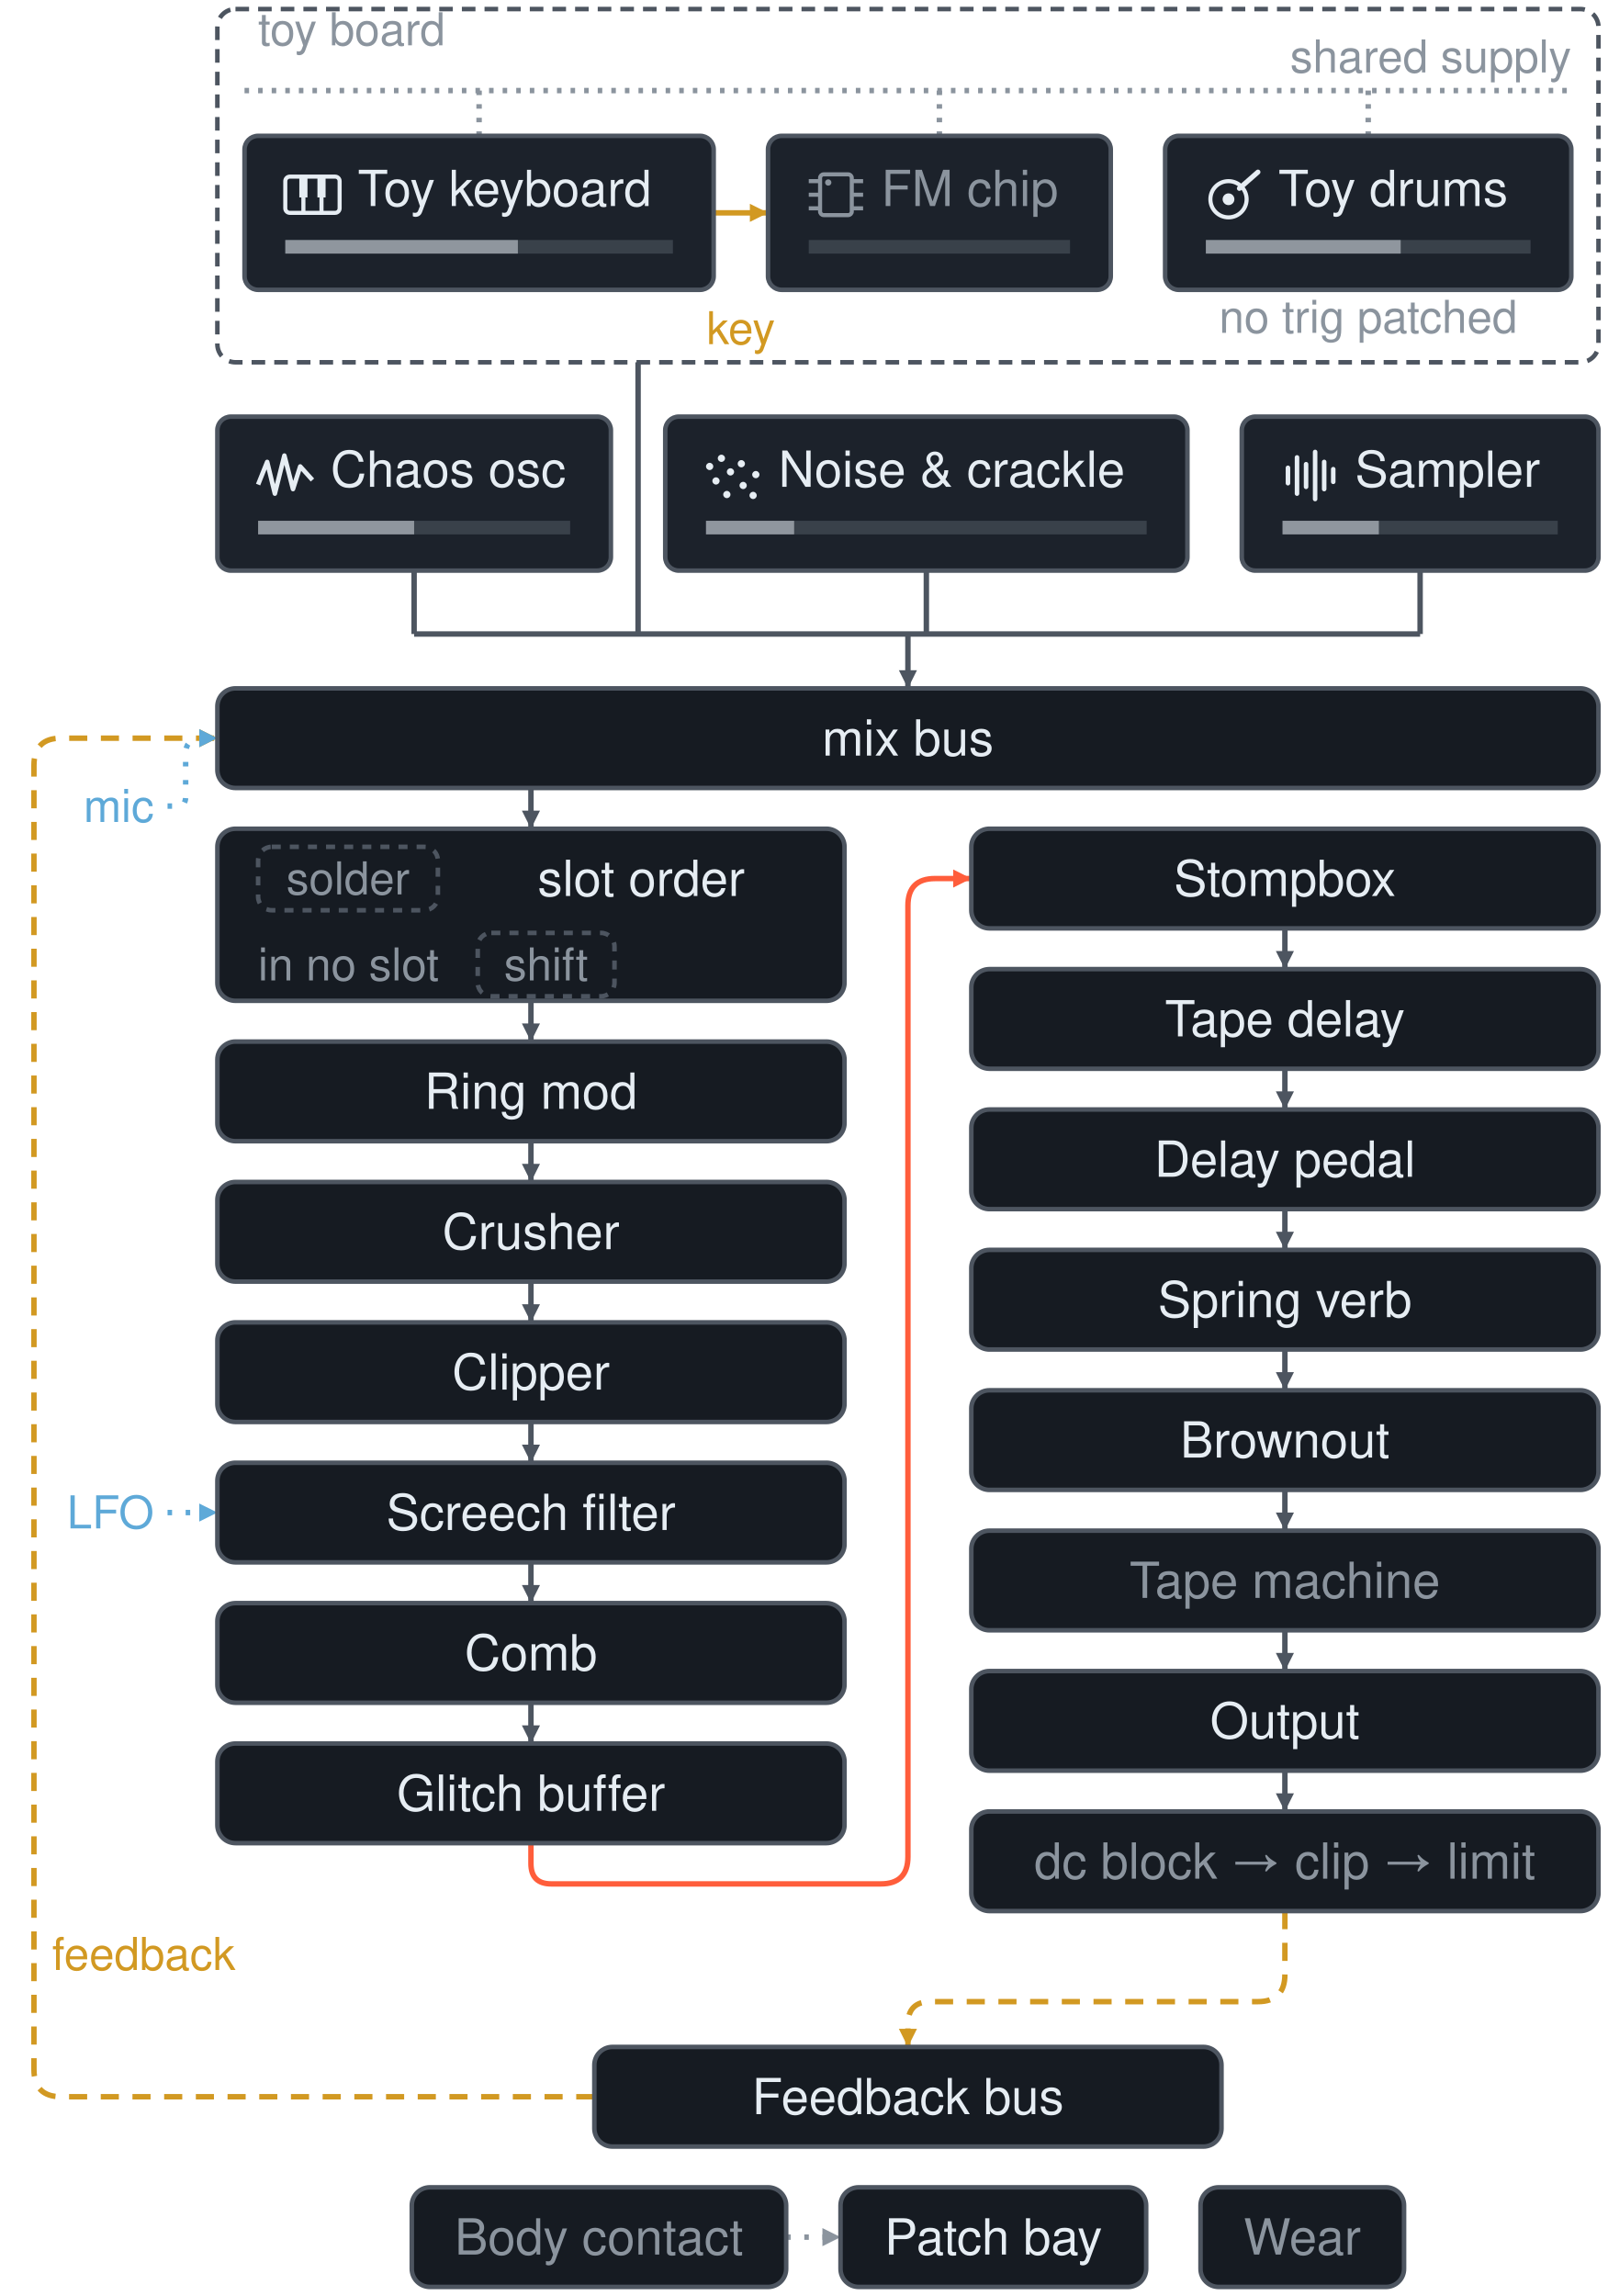
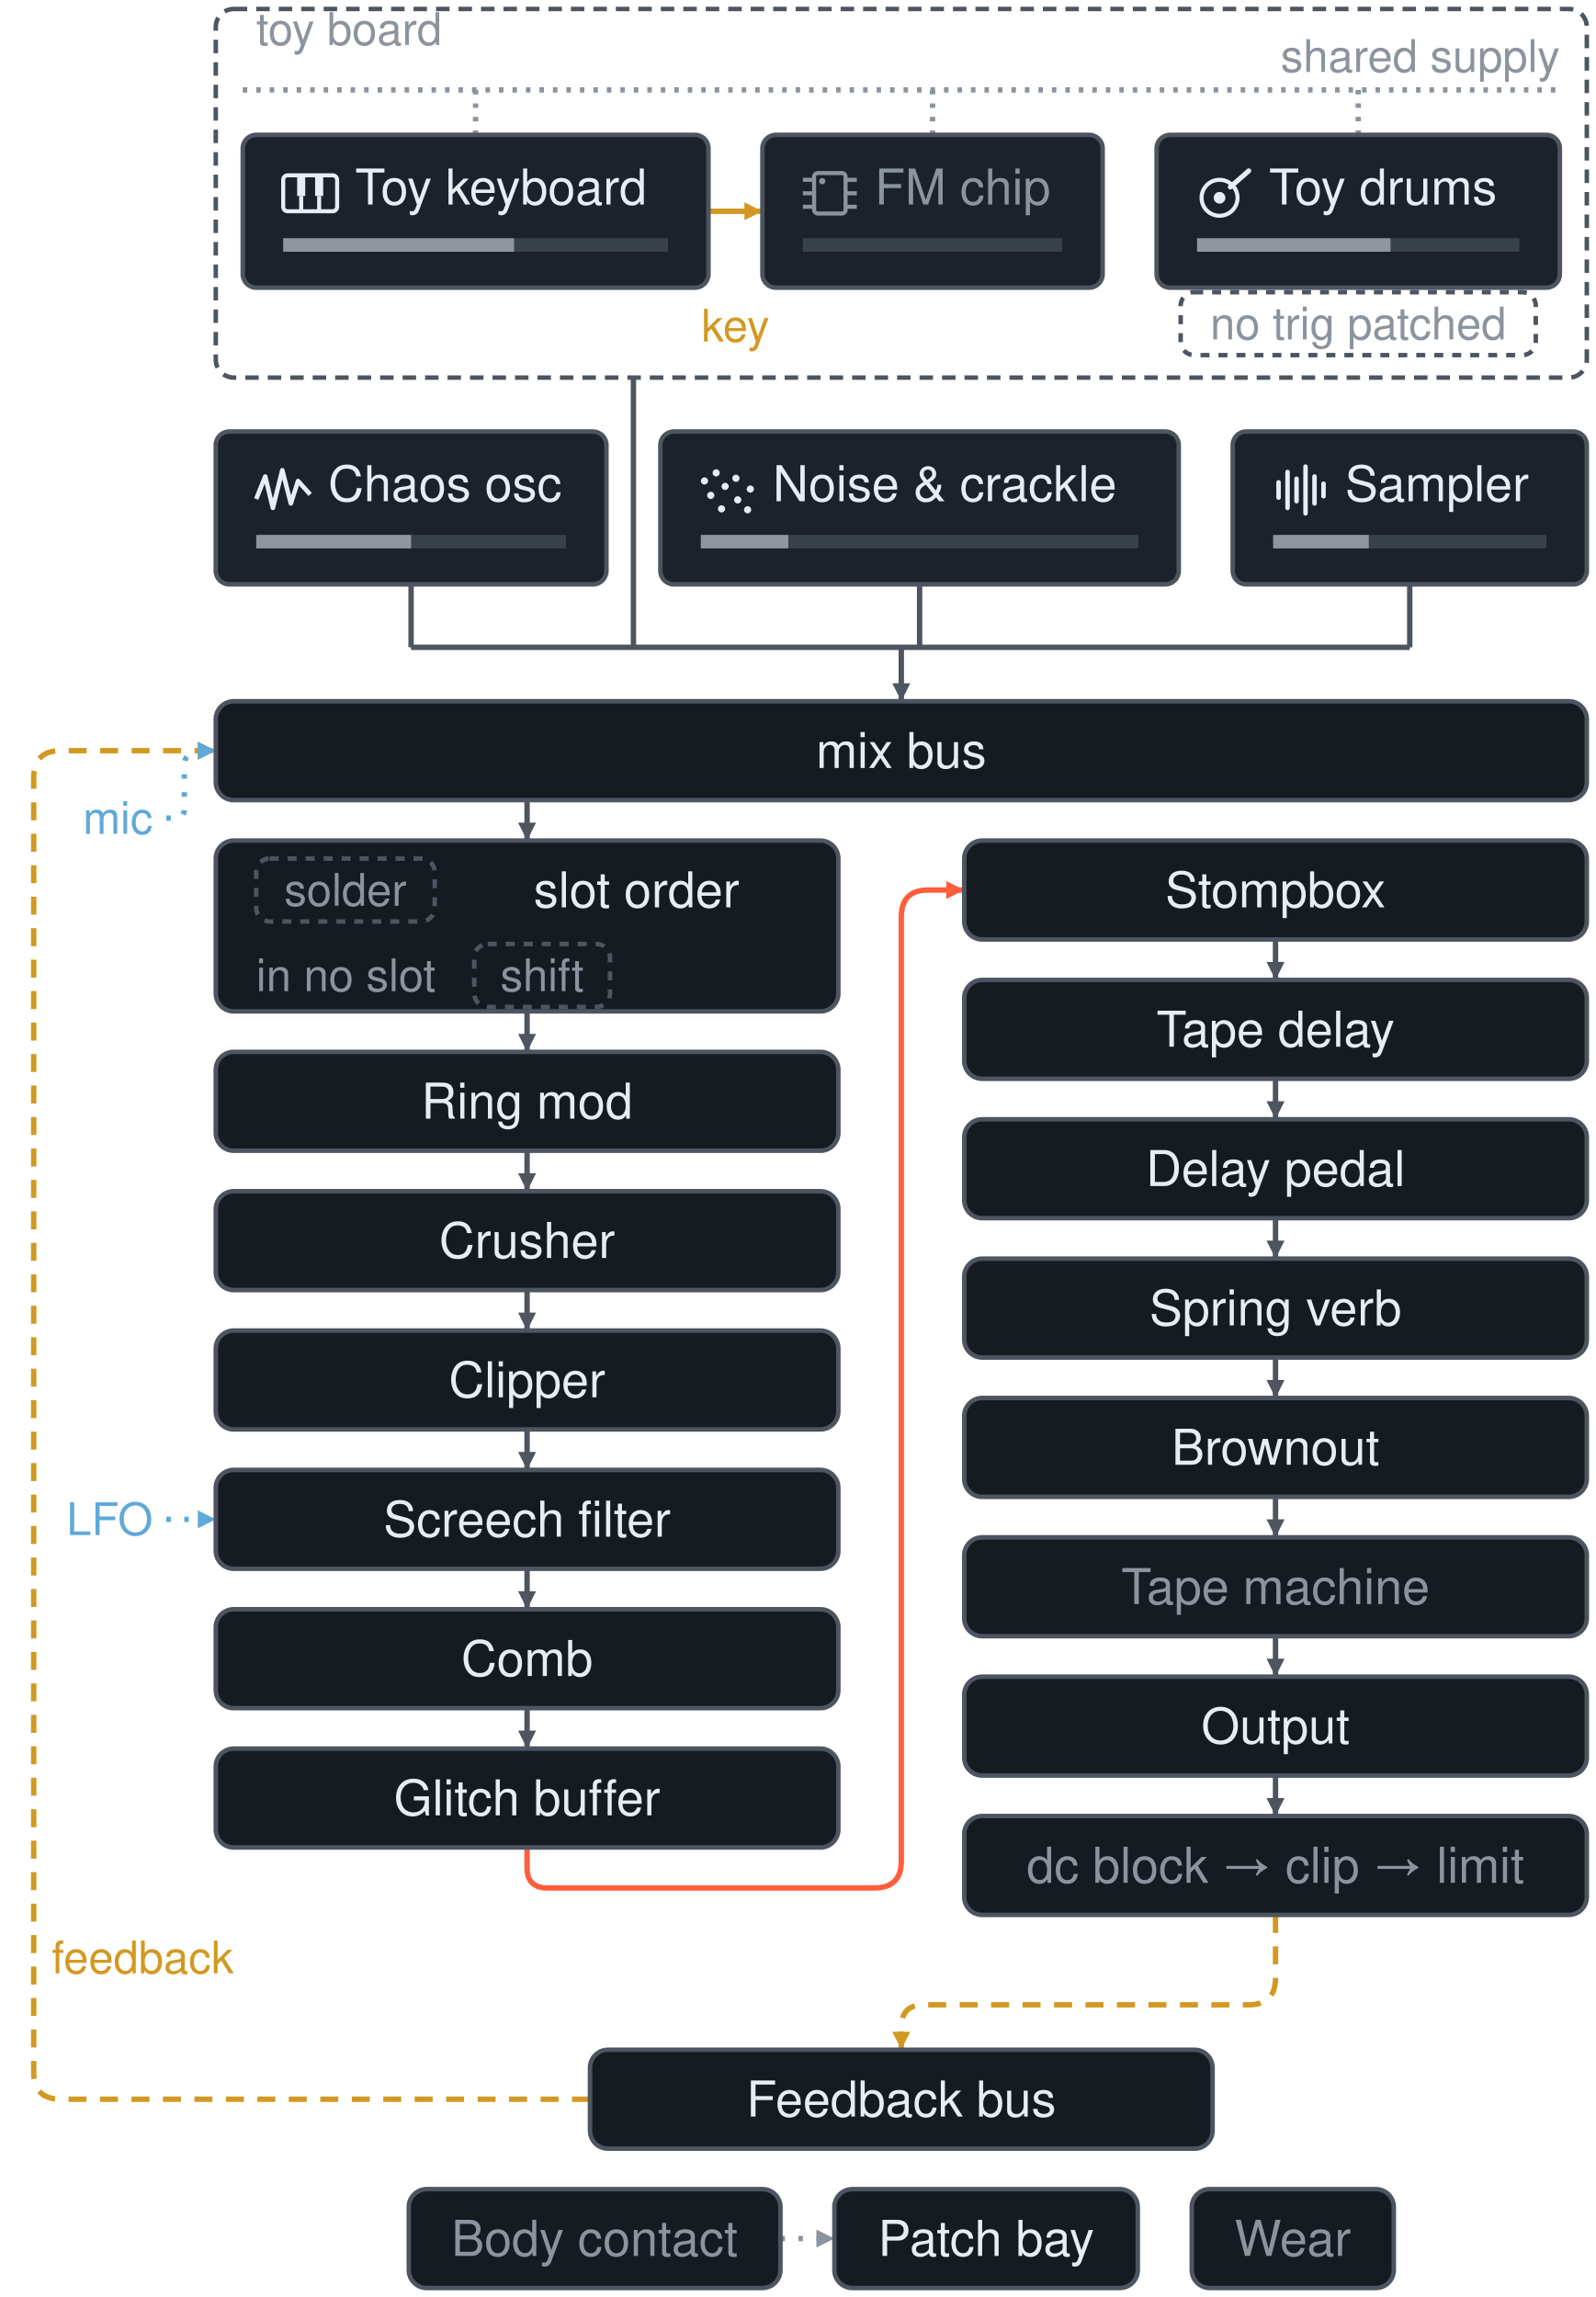
- <svg xmlns="http://www.w3.org/2000/svg" viewBox="0 0 355 507" width="355" height="507" font-family="Helvetica, Arial, sans-serif">
+ <svg xmlns="http://www.w3.org/2000/svg" viewBox="0 0 355 511" width="355" height="511" font-family="Helvetica, Arial, sans-serif">
  <g class="wire">
    <path class="line" d="M 54 20 L 347 20" fill="none" stroke="#8b949e" stroke-width="1.2" stroke-dasharray="1 2" />
    <path class="head" d="" fill="#8b949e" />
    <text x="347" y="16" fill="#8b949e" font-size="10" text-anchor="end">shared supply</text>
  </g>
  <g class="wire">
    <path class="line" d="M 105.8 20 L 105.8 30" fill="none" stroke="#8b949e" stroke-width="1.2" stroke-dasharray="1 2" />
    <path class="head" d="" fill="#8b949e" />
  </g>
  <g class="wire">
    <path class="line" d="M 302.15 20 L 302.15 30" fill="none" stroke="#8b949e" stroke-width="1.2" stroke-dasharray="1 2" />
    <path class="head" d="" fill="#8b949e" />
  </g>
  <g class="wire">
    <path class="line" d="M 207.45 20 L 207.45 30" fill="none" stroke="#8b949e" stroke-width="1.2" stroke-dasharray="1 2" />
    <path class="head" d="" fill="#8b949e" />
  </g>
  <g class="wire">
    <path class="line" d="M 157.6 47 L 169.6 47" fill="none" stroke="#d29922" stroke-width="1.2" />
    <path class="head" d="M 169.6 47 L 165.6 49 L 165.6 45 Z" fill="#d29922" />
    <text x="163.604" y="76" fill="#d29922" font-size="10" text-anchor="middle">key</text>
  </g>
  <g class="wire">
-     <path class="line" d="M 140.91 80 L 140.91 140" fill="none" stroke="#4d5560" stroke-width="1.2" />
-     <path class="head" d="" fill="#4d5560" />
-   </g>
-   <g class="wire">
-     <path class="line" d="M 91.45 126 L 91.45 140" fill="none" stroke="#4d5560" stroke-width="1.2" />
-     <path class="head" d="" fill="#4d5560" />
-   </g>
-   <g class="wire">
-     <path class="line" d="M 204.57 126 L 204.57 140" fill="none" stroke="#4d5560" stroke-width="1.2" />
-     <path class="head" d="" fill="#4d5560" />
-   </g>
-   <g class="wire">
-     <path class="line" d="M 313.61 126 L 313.61 140" fill="none" stroke="#4d5560" stroke-width="1.2" />
-     <path class="head" d="" fill="#4d5560" />
-   </g>
-   <g class="wire">
-     <path class="line" d="M 91.45 140 L 313.61 140" fill="none" stroke="#4d5560" stroke-width="1.2" />
-     <path class="head" d="" fill="#4d5560" />
-   </g>
-   <g class="wire">
-     <path class="line" d="M 200.5 140 L 200.5 152" fill="none" stroke="#4d5560" stroke-width="1.2" />
-     <path class="head" d="M 200.5 152 L 198.5 148 L 202.5 148 Z" fill="#4d5560" />
-   </g>
-   <g class="wire">
-     <path class="line" d="M 117.25 174 L 117.25 183" fill="none" stroke="#4d5560" stroke-width="1.2" />
-     <path class="head" d="M 117.25 183 L 115.25 179 L 119.25 179 Z" fill="#4d5560" />
-   </g>
-   <g class="wire">
-     <path class="line" d="M 117.25 221 L 117.25 230" fill="none" stroke="#4d5560" stroke-width="1.2" />
-     <path class="head" d="M 117.25 230 L 115.25 226 L 119.25 226 Z" fill="#4d5560" />
-   </g>
-   <g class="wire">
-     <path class="line" d="M 117.25 252 L 117.25 261" fill="none" stroke="#4d5560" stroke-width="1.2" />
-     <path class="head" d="M 117.25 261 L 115.25 257 L 119.25 257 Z" fill="#4d5560" />
-   </g>
-   <g class="wire">
-     <path class="line" d="M 117.25 283 L 117.25 292" fill="none" stroke="#4d5560" stroke-width="1.2" />
-     <path class="head" d="M 117.25 292 L 115.25 288 L 119.25 288 Z" fill="#4d5560" />
-   </g>
-   <g class="wire">
-     <path class="line" d="M 117.25 314 L 117.25 323" fill="none" stroke="#4d5560" stroke-width="1.2" />
-     <path class="head" d="M 117.25 323 L 115.25 319 L 119.25 319 Z" fill="#4d5560" />
-   </g>
-   <g class="wire">
-     <path class="line" d="M 117.25 345 L 117.25 354" fill="none" stroke="#4d5560" stroke-width="1.2" />
-     <path class="head" d="M 117.25 354 L 115.25 350 L 119.25 350 Z" fill="#4d5560" />
-   </g>
-   <g class="wire">
-     <path class="line" d="M 117.25 376 L 117.25 385" fill="none" stroke="#4d5560" stroke-width="1.2" />
-     <path class="head" d="M 117.25 385 L 115.25 381 L 119.25 381 Z" fill="#4d5560" />
-   </g>
-   <g class="wire">
-     <path class="line" d="M 283.75 205 L 283.75 214" fill="none" stroke="#4d5560" stroke-width="1.2" />
-     <path class="head" d="M 283.75 214 L 281.75 210 L 285.75 210 Z" fill="#4d5560" />
-   </g>
-   <g class="wire">
-     <path class="line" d="M 283.75 236 L 283.75 245" fill="none" stroke="#4d5560" stroke-width="1.2" />
-     <path class="head" d="M 283.75 245 L 281.75 241 L 285.75 241 Z" fill="#4d5560" />
-   </g>
-   <g class="wire">
-     <path class="line" d="M 283.75 267 L 283.75 276" fill="none" stroke="#4d5560" stroke-width="1.2" />
-     <path class="head" d="M 283.75 276 L 281.75 272 L 285.75 272 Z" fill="#4d5560" />
-   </g>
-   <g class="wire">
-     <path class="line" d="M 283.75 298 L 283.75 307" fill="none" stroke="#4d5560" stroke-width="1.2" />
-     <path class="head" d="M 283.75 307 L 281.75 303 L 285.75 303 Z" fill="#4d5560" />
-   </g>
-   <g class="wire">
-     <path class="line" d="M 283.75 329 L 283.75 338" fill="none" stroke="#4d5560" stroke-width="1.2" />
-     <path class="head" d="M 283.75 338 L 281.75 334 L 285.75 334 Z" fill="#4d5560" />
-   </g>
-   <g class="wire">
-     <path class="line" d="M 283.75 360 L 283.75 369" fill="none" stroke="#4d5560" stroke-width="1.2" />
-     <path class="head" d="M 283.75 369 L 281.75 365 L 285.75 365 Z" fill="#4d5560" />
-   </g>
-   <g class="wire">
-     <path class="line" d="M 283.75 391 L 283.75 400" fill="none" stroke="#4d5560" stroke-width="1.2" />
-     <path class="head" d="M 283.75 400 L 281.75 396 L 285.75 396 Z" fill="#4d5560" />
-   </g>
-   <g class="wire">
-     <path class="line" d="M 117.25 407 L 117.25 411.5 Q 117.25 416 121.75 416 L 194.5 416 Q 200.5 416 200.5 410 L 200.5 200 Q 200.5 194 206.5 194 L 214.5 194" fill="none" stroke="#ff5d3b" stroke-width="1.2" />
-     <path class="head" d="M 214.5 194 L 210.5 196 L 210.5 192 Z" fill="#ff5d3b" />
-   </g>
-   <g class="wire">
-     <path class="line" d="M 283.75 422 L 283.75 436 Q 283.75 442 277.75 442 L 205.5 442 Q 200.5 442 200.5 447 L 200.5 452" fill="none" stroke="#d29922" stroke-width="1.2" stroke-dasharray="4 3" />
-     <path class="head" d="M 200.5 452 L 198.5 448 L 202.5 448 Z" fill="#d29922" />
-   </g>
-   <g class="wire">
-     <path class="line" d="M 131.25 463 L 13.5 463 Q 7.5 463 7.5 457 L 7.5 169 Q 7.5 163 13.5 163 L 48 163" fill="none" stroke="#d29922" stroke-width="1.2" stroke-dasharray="4 3" />
-     <path class="head" d="M 48 163 L 44 165 L 44 161 Z" fill="#d29922" />
-     <text x="11.5" y="435" fill="#d29922" font-size="10" text-anchor="start">feedback</text>
-   </g>
-   <g class="wire">
-     <path class="line" d="M 173.62 494 L 185.62 494" fill="none" stroke="#8b949e" stroke-width="1.2" stroke-dasharray="1 3" />
-     <path class="head" d="M 185.62 494 L 181.62 496 L 181.62 492 Z" fill="#8b949e" />
-   </g>
-   <g class="wire">
-     <path class="line" d="M 37 178 L 39 178 Q 41 178 41 176 L 41 166.5 Q 41 163 44.5 163 L 48 163" fill="none" stroke="#5ea9d8" stroke-width="1.2" stroke-dasharray="1 3" />
-     <path class="head" d="M 48 163 L 44 165 L 44 161 Z" fill="#5ea9d8" />
-   </g>
-   <g class="wire">
-     <path class="line" d="M 37 334 L 48 334" fill="none" stroke="#5ea9d8" stroke-width="1.2" stroke-dasharray="1 3" />
-     <path class="head" d="M 48 334 L 44 336 L 44 332 Z" fill="#5ea9d8" />
-   </g>
-   <g class="node">
-     <rect x="48" y="2" width="305" height="78" rx="4" fill="none" stroke="#4d5560" stroke-dasharray="3 2" />
+     <path class="line" d="M 140.91 84 L 140.91 144" fill="none" stroke="#4d5560" stroke-width="1.2" />
+     <path class="head" d="" fill="#4d5560" />
+   </g>
+   <g class="wire">
+     <path class="line" d="M 91.45 130 L 91.45 144" fill="none" stroke="#4d5560" stroke-width="1.2" />
+     <path class="head" d="" fill="#4d5560" />
+   </g>
+   <g class="wire">
+     <path class="line" d="M 204.57 130 L 204.57 144" fill="none" stroke="#4d5560" stroke-width="1.2" />
+     <path class="head" d="" fill="#4d5560" />
+   </g>
+   <g class="wire">
+     <path class="line" d="M 313.61 130 L 313.61 144" fill="none" stroke="#4d5560" stroke-width="1.2" />
+     <path class="head" d="" fill="#4d5560" />
+   </g>
+   <g class="wire">
+     <path class="line" d="M 91.45 144 L 313.61 144" fill="none" stroke="#4d5560" stroke-width="1.2" />
+     <path class="head" d="" fill="#4d5560" />
+   </g>
+   <g class="wire">
+     <path class="line" d="M 200.5 144 L 200.5 156" fill="none" stroke="#4d5560" stroke-width="1.2" />
+     <path class="head" d="M 200.5 156 L 198.5 152 L 202.5 152 Z" fill="#4d5560" />
+   </g>
+   <g class="wire">
+     <path class="line" d="M 117.25 178 L 117.25 187" fill="none" stroke="#4d5560" stroke-width="1.2" />
+     <path class="head" d="M 117.25 187 L 115.25 183 L 119.25 183 Z" fill="#4d5560" />
+   </g>
+   <g class="wire">
+     <path class="line" d="M 117.25 225 L 117.25 234" fill="none" stroke="#4d5560" stroke-width="1.2" />
+     <path class="head" d="M 117.25 234 L 115.25 230 L 119.25 230 Z" fill="#4d5560" />
+   </g>
+   <g class="wire">
+     <path class="line" d="M 117.25 256 L 117.25 265" fill="none" stroke="#4d5560" stroke-width="1.2" />
+     <path class="head" d="M 117.25 265 L 115.25 261 L 119.25 261 Z" fill="#4d5560" />
+   </g>
+   <g class="wire">
+     <path class="line" d="M 117.25 287 L 117.25 296" fill="none" stroke="#4d5560" stroke-width="1.2" />
+     <path class="head" d="M 117.25 296 L 115.25 292 L 119.25 292 Z" fill="#4d5560" />
+   </g>
+   <g class="wire">
+     <path class="line" d="M 117.25 318 L 117.25 327" fill="none" stroke="#4d5560" stroke-width="1.2" />
+     <path class="head" d="M 117.25 327 L 115.25 323 L 119.25 323 Z" fill="#4d5560" />
+   </g>
+   <g class="wire">
+     <path class="line" d="M 117.25 349 L 117.25 358" fill="none" stroke="#4d5560" stroke-width="1.2" />
+     <path class="head" d="M 117.25 358 L 115.25 354 L 119.25 354 Z" fill="#4d5560" />
+   </g>
+   <g class="wire">
+     <path class="line" d="M 117.25 380 L 117.25 389" fill="none" stroke="#4d5560" stroke-width="1.2" />
+     <path class="head" d="M 117.25 389 L 115.25 385 L 119.25 385 Z" fill="#4d5560" />
+   </g>
+   <g class="wire">
+     <path class="line" d="M 283.75 209 L 283.75 218" fill="none" stroke="#4d5560" stroke-width="1.2" />
+     <path class="head" d="M 283.75 218 L 281.75 214 L 285.75 214 Z" fill="#4d5560" />
+   </g>
+   <g class="wire">
+     <path class="line" d="M 283.75 240 L 283.75 249" fill="none" stroke="#4d5560" stroke-width="1.2" />
+     <path class="head" d="M 283.75 249 L 281.75 245 L 285.75 245 Z" fill="#4d5560" />
+   </g>
+   <g class="wire">
+     <path class="line" d="M 283.75 271 L 283.75 280" fill="none" stroke="#4d5560" stroke-width="1.2" />
+     <path class="head" d="M 283.75 280 L 281.75 276 L 285.75 276 Z" fill="#4d5560" />
+   </g>
+   <g class="wire">
+     <path class="line" d="M 283.75 302 L 283.75 311" fill="none" stroke="#4d5560" stroke-width="1.2" />
+     <path class="head" d="M 283.75 311 L 281.75 307 L 285.75 307 Z" fill="#4d5560" />
+   </g>
+   <g class="wire">
+     <path class="line" d="M 283.75 333 L 283.75 342" fill="none" stroke="#4d5560" stroke-width="1.2" />
+     <path class="head" d="M 283.75 342 L 281.75 338 L 285.75 338 Z" fill="#4d5560" />
+   </g>
+   <g class="wire">
+     <path class="line" d="M 283.75 364 L 283.75 373" fill="none" stroke="#4d5560" stroke-width="1.2" />
+     <path class="head" d="M 283.75 373 L 281.75 369 L 285.75 369 Z" fill="#4d5560" />
+   </g>
+   <g class="wire">
+     <path class="line" d="M 283.75 395 L 283.75 404" fill="none" stroke="#4d5560" stroke-width="1.2" />
+     <path class="head" d="M 283.75 404 L 281.75 400 L 285.75 400 Z" fill="#4d5560" />
+   </g>
+   <g class="wire">
+     <path class="line" d="M 117.25 411 L 117.25 415.5 Q 117.25 420 121.75 420 L 194.5 420 Q 200.5 420 200.5 414 L 200.5 204 Q 200.5 198 206.5 198 L 214.5 198" fill="none" stroke="#ff5d3b" stroke-width="1.2" />
+     <path class="head" d="M 214.5 198 L 210.5 200 L 210.5 196 Z" fill="#ff5d3b" />
+   </g>
+   <g class="wire">
+     <path class="line" d="M 283.75 426 L 283.75 440 Q 283.75 446 277.75 446 L 205.5 446 Q 200.5 446 200.5 451 L 200.5 456" fill="none" stroke="#d29922" stroke-width="1.2" stroke-dasharray="4 3" />
+     <path class="head" d="M 200.5 456 L 198.5 452 L 202.5 452 Z" fill="#d29922" />
+   </g>
+   <g class="wire">
+     <path class="line" d="M 131.25 467 L 13.5 467 Q 7.5 467 7.5 461 L 7.5 173 Q 7.5 167 13.5 167 L 48 167" fill="none" stroke="#d29922" stroke-width="1.2" stroke-dasharray="4 3" />
+     <path class="head" d="M 48 167 L 44 169 L 44 165 Z" fill="#d29922" />
+     <text x="11.5" y="439" fill="#d29922" font-size="10" text-anchor="start">feedback</text>
+   </g>
+   <g class="wire">
+     <path class="line" d="M 173.62 498 L 185.62 498" fill="none" stroke="#8b949e" stroke-width="1.2" stroke-dasharray="1 3" />
+     <path class="head" d="M 185.62 498 L 181.62 500 L 181.62 496 Z" fill="#8b949e" />
+   </g>
+   <g class="wire">
+     <path class="line" d="M 37 182 L 39 182 Q 41 182 41 180 L 41 170.5 Q 41 167 44.5 167 L 48 167" fill="none" stroke="#5ea9d8" stroke-width="1.2" stroke-dasharray="1 3" />
+     <path class="head" d="M 48 167 L 44 169 L 44 165 Z" fill="#5ea9d8" />
+   </g>
+   <g class="wire">
+     <path class="line" d="M 37 338 L 48 338" fill="none" stroke="#5ea9d8" stroke-width="1.2" stroke-dasharray="1 3" />
+     <path class="head" d="M 48 338 L 44 340 L 44 336 Z" fill="#5ea9d8" />
+   </g>
+   <g class="node">
+     <rect x="48" y="2" width="305" height="82" rx="4" fill="none" stroke="#4d5560" stroke-dasharray="3 2" />
    <text x="57" y="10" fill="#8b949e" font-size="10" text-anchor="start">toy board</text>
  </g>
  <g class="node">
    <rect class="box" x="54" y="30" width="103.604" height="34" rx="3" fill="#1c222b" stroke="#4d5560" stroke-width="1" />
    <g class="glyph">
      <rect x="63" y="39" width="12" height="8" rx="1" fill="none" stroke="#e6edf3" stroke-width="0.9" />
      <path d="M 67 43.6 V 47 M 71 43.6 V 47" stroke="#e6edf3" stroke-width="0.9" />
      <rect x="66.1" y="39" width="1.8" height="4.6" fill="#e6edf3" />
      <rect x="70.1" y="39" width="1.8" height="4.6" fill="#e6edf3" />
    </g>
    <text x="79" y="45.5" fill="#e6edf3" font-size="11" text-anchor="start">Toy keyboard</text>
    <rect x="63" y="53" width="85.604" height="3" fill="#4d5560" fill-opacity="0.6" />
    <rect x="63" y="53" width="51.363" height="3" fill="#e6edf3" fill-opacity="0.5" />
  </g>
  <g class="node">
    <rect class="box" x="257.297" y="30" width="89.703" height="34" rx="3" fill="#1c222b" stroke="#4d5560" stroke-width="1" />
    <g class="glyph">
      <circle cx="271.297" cy="44" r="4" fill="none" stroke="#e6edf3" stroke-width="0.9" />
      <circle cx="271.297" cy="44" r="1.3" fill="#e6edf3" />
      <path d="M 277.797 38 L 273.697 41.6" stroke="#e6edf3" stroke-width="1.1" stroke-linecap="round" />
    </g>
    <text x="282.297" y="45.5" fill="#e6edf3" font-size="11" text-anchor="start">Toy drums</text>
    <rect x="266.297" y="53" width="71.703" height="3" fill="#4d5560" fill-opacity="0.6" />
    <rect x="266.297" y="53" width="43.022" height="3" fill="#e6edf3" fill-opacity="0.5" />
  </g>
  <g class="node">
    <rect class="box" x="169.604" y="30" width="75.692" height="34" rx="3" fill="#1c222b" stroke="#4d5560" stroke-width="1" />
    <g class="glyph">
      <rect x="181.104" y="38.5" width="7" height="9" rx="0.8" fill="none" stroke="#8b949e" stroke-width="0.9" />
      <path d="M 178.604 40 h 2.5 M 188.104 40 h 2.5 M 178.604 43 h 2.5 M 188.104 43 h 2.5 M 178.604 46 h 2.5 M 188.104 46 h 2.5" stroke="#8b949e" stroke-width="0.9" />
      <circle cx="182.904" cy="40.3" r="0.7" fill="#8b949e" />
    </g>
    <text x="194.604" y="45.5" fill="#8b949e" font-size="11" text-anchor="start">FM chip</text>
    <rect x="178.604" y="53" width="57.692" height="3" fill="#4d5560" fill-opacity="0.6" />
  </g>
  <g class="node">
-     <rect class="box" x="48" y="92" width="86.908" height="34" rx="3" fill="#1c222b" stroke="#4d5560" stroke-width="1" />
-     <g class="glyph">
-       <path d="M 57 107 L 59 102 L 60.7 109 L 62.8 100.6 L 64.7 108 L 66.3 103 L 69 106" fill="none" stroke="#e6edf3" stroke-width="1" stroke-linejoin="round" />
-     </g>
-     <text x="73" y="107.5" fill="#e6edf3" font-size="11" text-anchor="start">Chaos osc</text>
-     <rect x="57" y="115" width="68.908" height="3" fill="#4d5560" fill-opacity="0.6" />
-     <rect x="57" y="115" width="34.454" height="3" fill="#e6edf3" fill-opacity="0.5" />
-   </g>
-   <g class="node">
-     <rect class="box" x="146.908" y="92" width="115.317" height="34" rx="3" fill="#1c222b" stroke="#4d5560" stroke-width="1" />
-     <g class="glyph">
-       <path d="M 156.708 102.2 a 0.8 0.8 0 1 0 0.01 0 M 159.308 100.4 a 0.8 0.8 0 1 0 0.01 0 M 158.108 105.4 a 0.8 0.8 0 1 0 0.01 0 M 161.308 103.4 a 0.8 0.8 0 1 0 0.01 0 M 160.508 108.4 a 0.8 0.8 0 1 0 0.01 0 M 163.708 101.6 a 0.8 0.8 0 1 0 0.01 0 M 164.108 106.4 a 0.8 0.8 0 1 0 0.01 0 M 166.908 104 a 0.8 0.8 0 1 0 0.01 0 M 166.308 108.6 a 0.8 0.8 0 1 0 0.01 0" fill="#e6edf3" />
-     </g>
-     <text x="171.908" y="107.5" fill="#e6edf3" font-size="11" text-anchor="start">Noise &amp; crackle</text>
-     <rect x="155.908" y="115" width="97.317" height="3" fill="#4d5560" fill-opacity="0.6" />
-     <rect x="155.908" y="115" width="19.463" height="3" fill="#e6edf3" fill-opacity="0.5" />
-   </g>
-   <g class="node">
-     <rect class="box" x="274.225" y="92" width="78.775" height="34" rx="3" fill="#1c222b" stroke="#4d5560" stroke-width="1" />
-     <g class="glyph">
-       <path d="M 284.425 103.3 v 3.4 M 286.425 101 v 8 M 288.425 102.5 v 5 M 290.425 99.8 v 10.4 M 292.425 102 v 6 M 294.425 103.6 v 2.8" stroke="#e6edf3" stroke-width="1" stroke-linecap="round" />
-     </g>
-     <text x="299.225" y="107.5" fill="#e6edf3" font-size="11" text-anchor="start">Sampler</text>
-     <rect x="283.225" y="115" width="60.775" height="3" fill="#4d5560" fill-opacity="0.6" />
-     <rect x="283.225" y="115" width="21.271" height="3" fill="#e6edf3" fill-opacity="0.5" />
-   </g>
-   <g class="node">
-     <rect class="box" x="48" y="152" width="305" height="22" rx="4" fill="#161b22" stroke="#4d5560" stroke-width="1" />
-     <text x="200.5" y="166.85" fill="#e6edf3" font-size="11" text-anchor="middle">mix bus</text>
-   </g>
-   <g class="node">
-     <rect class="box" x="48" y="183" width="138.5" height="38" rx="4" fill="#161b22" stroke="#4d5560" stroke-width="1" />
-     <text x="141.6" y="197.85" fill="#e6edf3" font-size="11" text-anchor="middle">slot order</text>
-   </g>
-   <g class="node">
-     <rect class="box" x="48" y="230" width="138.5" height="22" rx="4" fill="#161b22" stroke="#4d5560" stroke-width="1" />
-     <text x="117.25" y="244.85" fill="#e6edf3" font-size="11" text-anchor="middle">Ring mod</text>
-   </g>
-   <g class="node">
-     <rect class="box" x="48" y="261" width="138.5" height="22" rx="4" fill="#161b22" stroke="#4d5560" stroke-width="1" />
-     <text x="117.25" y="275.85" fill="#e6edf3" font-size="11" text-anchor="middle">Crusher</text>
-   </g>
-   <g class="node">
-     <rect class="box" x="48" y="292" width="138.5" height="22" rx="4" fill="#161b22" stroke="#4d5560" stroke-width="1" />
-     <text x="117.25" y="306.85" fill="#e6edf3" font-size="11" text-anchor="middle">Clipper</text>
-   </g>
-   <g class="node">
-     <rect class="box" x="48" y="323" width="138.5" height="22" rx="4" fill="#161b22" stroke="#4d5560" stroke-width="1" />
-     <text x="117.25" y="337.85" fill="#e6edf3" font-size="11" text-anchor="middle">Screech filter</text>
-   </g>
-   <g class="node">
-     <rect class="box" x="48" y="354" width="138.5" height="22" rx="4" fill="#161b22" stroke="#4d5560" stroke-width="1" />
-     <text x="117.25" y="368.85" fill="#e6edf3" font-size="11" text-anchor="middle">Comb</text>
-   </g>
-   <g class="node">
-     <rect class="box" x="48" y="385" width="138.5" height="22" rx="4" fill="#161b22" stroke="#4d5560" stroke-width="1" />
-     <text x="117.25" y="399.85" fill="#e6edf3" font-size="11" text-anchor="middle">Glitch buffer</text>
-   </g>
-   <g class="node">
-     <rect class="box" x="214.5" y="183" width="138.5" height="22" rx="4" fill="#161b22" stroke="#4d5560" stroke-width="1" />
-     <text x="283.75" y="197.85" fill="#e6edf3" font-size="11" text-anchor="middle">Stompbox</text>
-   </g>
-   <g class="node">
-     <rect class="box" x="214.5" y="214" width="138.5" height="22" rx="4" fill="#161b22" stroke="#4d5560" stroke-width="1" />
-     <text x="283.75" y="228.85" fill="#e6edf3" font-size="11" text-anchor="middle">Tape delay</text>
-   </g>
-   <g class="node">
-     <rect class="box" x="214.5" y="245" width="138.5" height="22" rx="4" fill="#161b22" stroke="#4d5560" stroke-width="1" />
-     <text x="283.75" y="259.85" fill="#e6edf3" font-size="11" text-anchor="middle">Delay pedal</text>
-   </g>
-   <g class="node">
-     <rect class="box" x="214.5" y="276" width="138.5" height="22" rx="4" fill="#161b22" stroke="#4d5560" stroke-width="1" />
-     <text x="283.75" y="290.85" fill="#e6edf3" font-size="11" text-anchor="middle">Spring verb</text>
-   </g>
-   <g class="node">
-     <rect class="box" x="214.5" y="307" width="138.5" height="22" rx="4" fill="#161b22" stroke="#4d5560" stroke-width="1" />
-     <text x="283.75" y="321.85" fill="#e6edf3" font-size="11" text-anchor="middle">Brownout</text>
-   </g>
-   <g class="node">
-     <rect class="box" x="214.5" y="338" width="138.5" height="22" rx="4" fill="#161b22" stroke="#4d5560" stroke-width="1" />
-     <text x="283.75" y="352.85" fill="#8b949e" font-size="11" text-anchor="middle">Tape machine</text>
-   </g>
-   <g class="node">
-     <rect class="box" x="214.5" y="369" width="138.5" height="22" rx="4" fill="#161b22" stroke="#4d5560" stroke-width="1" />
-     <text x="283.75" y="383.85" fill="#e6edf3" font-size="11" text-anchor="middle">Output</text>
-   </g>
-   <g class="node">
-     <rect class="box" x="214.5" y="400" width="138.5" height="22" rx="4" fill="#161b22" stroke="#4d5560" stroke-width="1" />
-     <text x="283.75" y="414.85" fill="#8b949e" font-size="11" text-anchor="middle">dc block → clip → limit</text>
-   </g>
-   <g class="node">
-     <rect class="box" x="131.25" y="452" width="138.5" height="22" rx="4" fill="#161b22" stroke="#4d5560" stroke-width="1" />
-     <text x="200.5" y="466.85" fill="#e6edf3" font-size="11" text-anchor="middle">Feedback bus</text>
-   </g>
-   <g class="node">
-     <rect class="box" x="90.935" y="483" width="82.68" height="22" rx="4" fill="#161b22" stroke="#4d5560" stroke-width="1" />
-     <text x="132.275" y="497.85" fill="#8b949e" font-size="11" text-anchor="middle">Body contact</text>
-   </g>
-   <g class="node">
-     <rect class="box" x="185.615" y="483" width="67.5" height="22" rx="4" fill="#161b22" stroke="#4d5560" stroke-width="1" />
-     <text x="219.365" y="497.85" fill="#e6edf3" font-size="11" text-anchor="middle">Patch bay</text>
-   </g>
-   <g class="node">
-     <rect class="box" x="265.115" y="483" width="44.95" height="22" rx="4" fill="#161b22" stroke="#4d5560" stroke-width="1" />
-     <text x="287.59" y="497.85" fill="#8b949e" font-size="11" text-anchor="middle">Wear</text>
-   </g>
-   <g class="node">
-     <rect class="box" x="105.5" y="206" width="30.2" height="14" rx="3" fill="none" stroke="#4d5560" stroke-dasharray="2 2" />
-     <text x="120.6" y="216.5" fill="#8b949e" font-size="10" text-anchor="middle">shift</text>
+     <rect class="box" x="48" y="96" width="86.908" height="34" rx="3" fill="#1c222b" stroke="#4d5560" stroke-width="1" />
+     <g class="glyph">
+       <path d="M 57 111 L 59 106 L 60.7 113 L 62.8 104.6 L 64.7 112 L 66.3 107 L 69 110" fill="none" stroke="#e6edf3" stroke-width="1" stroke-linejoin="round" />
+     </g>
+     <text x="73" y="111.5" fill="#e6edf3" font-size="11" text-anchor="start">Chaos osc</text>
+     <rect x="57" y="119" width="68.908" height="3" fill="#4d5560" fill-opacity="0.6" />
+     <rect x="57" y="119" width="34.454" height="3" fill="#e6edf3" fill-opacity="0.5" />
+   </g>
+   <g class="node">
+     <rect class="box" x="146.908" y="96" width="115.317" height="34" rx="3" fill="#1c222b" stroke="#4d5560" stroke-width="1" />
+     <g class="glyph">
+       <path d="M 156.708 106.2 a 0.8 0.8 0 1 0 0.01 0 M 159.308 104.4 a 0.8 0.8 0 1 0 0.01 0 M 158.108 109.4 a 0.8 0.8 0 1 0 0.01 0 M 161.308 107.4 a 0.8 0.8 0 1 0 0.01 0 M 160.508 112.4 a 0.8 0.8 0 1 0 0.01 0 M 163.708 105.6 a 0.8 0.8 0 1 0 0.01 0 M 164.108 110.4 a 0.8 0.8 0 1 0 0.01 0 M 166.908 108 a 0.8 0.8 0 1 0 0.01 0 M 166.308 112.6 a 0.8 0.8 0 1 0 0.01 0" fill="#e6edf3" />
+     </g>
+     <text x="171.908" y="111.5" fill="#e6edf3" font-size="11" text-anchor="start">Noise &amp; crackle</text>
+     <rect x="155.908" y="119" width="97.317" height="3" fill="#4d5560" fill-opacity="0.6" />
+     <rect x="155.908" y="119" width="19.463" height="3" fill="#e6edf3" fill-opacity="0.5" />
+   </g>
+   <g class="node">
+     <rect class="box" x="274.225" y="96" width="78.775" height="34" rx="3" fill="#1c222b" stroke="#4d5560" stroke-width="1" />
+     <g class="glyph">
+       <path d="M 284.425 107.3 v 3.4 M 286.425 105 v 8 M 288.425 106.5 v 5 M 290.425 103.8 v 10.4 M 292.425 106 v 6 M 294.425 107.6 v 2.8" stroke="#e6edf3" stroke-width="1" stroke-linecap="round" />
+     </g>
+     <text x="299.225" y="111.5" fill="#e6edf3" font-size="11" text-anchor="start">Sampler</text>
+     <rect x="283.225" y="119" width="60.775" height="3" fill="#4d5560" fill-opacity="0.6" />
+     <rect x="283.225" y="119" width="21.271" height="3" fill="#e6edf3" fill-opacity="0.5" />
+   </g>
+   <g class="node">
+     <rect class="box" x="48" y="156" width="305" height="22" rx="4" fill="#161b22" stroke="#4d5560" stroke-width="1" />
+     <text x="200.5" y="170.85" fill="#e6edf3" font-size="11" text-anchor="middle">mix bus</text>
+   </g>
+   <g class="node">
+     <rect class="box" x="48" y="187" width="138.5" height="38" rx="4" fill="#161b22" stroke="#4d5560" stroke-width="1" />
+     <text x="141.6" y="201.85" fill="#e6edf3" font-size="11" text-anchor="middle">slot order</text>
+   </g>
+   <g class="node">
+     <rect class="box" x="48" y="234" width="138.5" height="22" rx="4" fill="#161b22" stroke="#4d5560" stroke-width="1" />
+     <text x="117.25" y="248.85" fill="#e6edf3" font-size="11" text-anchor="middle">Ring mod</text>
+   </g>
+   <g class="node">
+     <rect class="box" x="48" y="265" width="138.5" height="22" rx="4" fill="#161b22" stroke="#4d5560" stroke-width="1" />
+     <text x="117.25" y="279.85" fill="#e6edf3" font-size="11" text-anchor="middle">Crusher</text>
+   </g>
+   <g class="node">
+     <rect class="box" x="48" y="296" width="138.5" height="22" rx="4" fill="#161b22" stroke="#4d5560" stroke-width="1" />
+     <text x="117.25" y="310.85" fill="#e6edf3" font-size="11" text-anchor="middle">Clipper</text>
+   </g>
+   <g class="node">
+     <rect class="box" x="48" y="327" width="138.5" height="22" rx="4" fill="#161b22" stroke="#4d5560" stroke-width="1" />
+     <text x="117.25" y="341.85" fill="#e6edf3" font-size="11" text-anchor="middle">Screech filter</text>
+   </g>
+   <g class="node">
+     <rect class="box" x="48" y="358" width="138.5" height="22" rx="4" fill="#161b22" stroke="#4d5560" stroke-width="1" />
+     <text x="117.25" y="372.85" fill="#e6edf3" font-size="11" text-anchor="middle">Comb</text>
+   </g>
+   <g class="node">
+     <rect class="box" x="48" y="389" width="138.5" height="22" rx="4" fill="#161b22" stroke="#4d5560" stroke-width="1" />
+     <text x="117.25" y="403.85" fill="#e6edf3" font-size="11" text-anchor="middle">Glitch buffer</text>
+   </g>
+   <g class="node">
+     <rect class="box" x="214.5" y="187" width="138.5" height="22" rx="4" fill="#161b22" stroke="#4d5560" stroke-width="1" />
+     <text x="283.75" y="201.85" fill="#e6edf3" font-size="11" text-anchor="middle">Stompbox</text>
+   </g>
+   <g class="node">
+     <rect class="box" x="214.5" y="218" width="138.5" height="22" rx="4" fill="#161b22" stroke="#4d5560" stroke-width="1" />
+     <text x="283.75" y="232.85" fill="#e6edf3" font-size="11" text-anchor="middle">Tape delay</text>
+   </g>
+   <g class="node">
+     <rect class="box" x="214.5" y="249" width="138.5" height="22" rx="4" fill="#161b22" stroke="#4d5560" stroke-width="1" />
+     <text x="283.75" y="263.85" fill="#e6edf3" font-size="11" text-anchor="middle">Delay pedal</text>
+   </g>
+   <g class="node">
+     <rect class="box" x="214.5" y="280" width="138.5" height="22" rx="4" fill="#161b22" stroke="#4d5560" stroke-width="1" />
+     <text x="283.75" y="294.85" fill="#e6edf3" font-size="11" text-anchor="middle">Spring verb</text>
+   </g>
+   <g class="node">
+     <rect class="box" x="214.5" y="311" width="138.5" height="22" rx="4" fill="#161b22" stroke="#4d5560" stroke-width="1" />
+     <text x="283.75" y="325.85" fill="#e6edf3" font-size="11" text-anchor="middle">Brownout</text>
+   </g>
+   <g class="node">
+     <rect class="box" x="214.5" y="342" width="138.5" height="22" rx="4" fill="#161b22" stroke="#4d5560" stroke-width="1" />
+     <text x="283.75" y="356.85" fill="#8b949e" font-size="11" text-anchor="middle">Tape machine</text>
+   </g>
+   <g class="node">
+     <rect class="box" x="214.5" y="373" width="138.5" height="22" rx="4" fill="#161b22" stroke="#4d5560" stroke-width="1" />
+     <text x="283.75" y="387.85" fill="#e6edf3" font-size="11" text-anchor="middle">Output</text>
+   </g>
+   <g class="node">
+     <rect class="box" x="214.5" y="404" width="138.5" height="22" rx="4" fill="#161b22" stroke="#4d5560" stroke-width="1" />
+     <text x="283.75" y="418.85" fill="#8b949e" font-size="11" text-anchor="middle">dc block → clip → limit</text>
+   </g>
+   <g class="node">
+     <rect class="box" x="131.25" y="456" width="138.5" height="22" rx="4" fill="#161b22" stroke="#4d5560" stroke-width="1" />
+     <text x="200.5" y="470.85" fill="#e6edf3" font-size="11" text-anchor="middle">Feedback bus</text>
+   </g>
+   <g class="node">
+     <rect class="box" x="90.935" y="487" width="82.68" height="22" rx="4" fill="#161b22" stroke="#4d5560" stroke-width="1" />
+     <text x="132.275" y="501.85" fill="#8b949e" font-size="11" text-anchor="middle">Body contact</text>
+   </g>
+   <g class="node">
+     <rect class="box" x="185.615" y="487" width="67.5" height="22" rx="4" fill="#161b22" stroke="#4d5560" stroke-width="1" />
+     <text x="219.365" y="501.85" fill="#e6edf3" font-size="11" text-anchor="middle">Patch bay</text>
+   </g>
+   <g class="node">
+     <rect class="box" x="265.115" y="487" width="44.95" height="22" rx="4" fill="#161b22" stroke="#4d5560" stroke-width="1" />
+     <text x="287.59" y="501.85" fill="#8b949e" font-size="11" text-anchor="middle">Wear</text>
+   </g>
+   <g class="node">
+     <rect class="box" x="105.5" y="210" width="30.2" height="14" rx="3" fill="none" stroke="#4d5560" stroke-dasharray="2 2" />
+     <text x="120.6" y="220.5" fill="#8b949e" font-size="10" text-anchor="middle">shift</text>
  </g>
  <g class="tap">
-     <text x="57" y="216.5" fill="#8b949e" font-size="10" text-anchor="start">in no slot</text>
-   </g>
-   <g class="node">
-     <rect class="box" x="57" y="187" width="39.7" height="14" rx="3" fill="none" stroke="#4d5560" stroke-dasharray="2 2" />
-     <text x="76.85" y="197.5" fill="#8b949e" font-size="10" text-anchor="middle">solder</text>
+     <text x="57" y="220.5" fill="#8b949e" font-size="10" text-anchor="start">in no slot</text>
+   </g>
+   <g class="node">
+     <rect class="box" x="57" y="191" width="39.7" height="14" rx="3" fill="none" stroke="#4d5560" stroke-dasharray="2 2" />
+     <text x="76.85" y="201.5" fill="#8b949e" font-size="10" text-anchor="middle">solder</text>
+   </g>
+   <g class="node">
+     <rect class="box" x="262.648" y="65" width="79" height="14" rx="3" fill="none" stroke="#4d5560" stroke-dasharray="2 2" />
+     <text x="302.148" y="75.5" fill="#8b949e" font-size="10" text-anchor="middle">no trig patched</text>
  </g>
  <g class="tap">
-     <text x="302.148" y="73.5" fill="#8b949e" font-size="10" text-anchor="middle">no trig patched</text>
+     <text x="34" y="185.5" fill="#5ea9d8" font-size="10" text-anchor="end">mic</text>
  </g>
  <g class="tap">
-     <text x="34" y="181.5" fill="#5ea9d8" font-size="10" text-anchor="end">mic</text>
-   </g>
-   <g class="tap">
-     <text x="34" y="337.5" fill="#5ea9d8" font-size="10" text-anchor="end">LFO</text>
+     <text x="34" y="341.5" fill="#5ea9d8" font-size="10" text-anchor="end">LFO</text>
  </g>
</svg>
